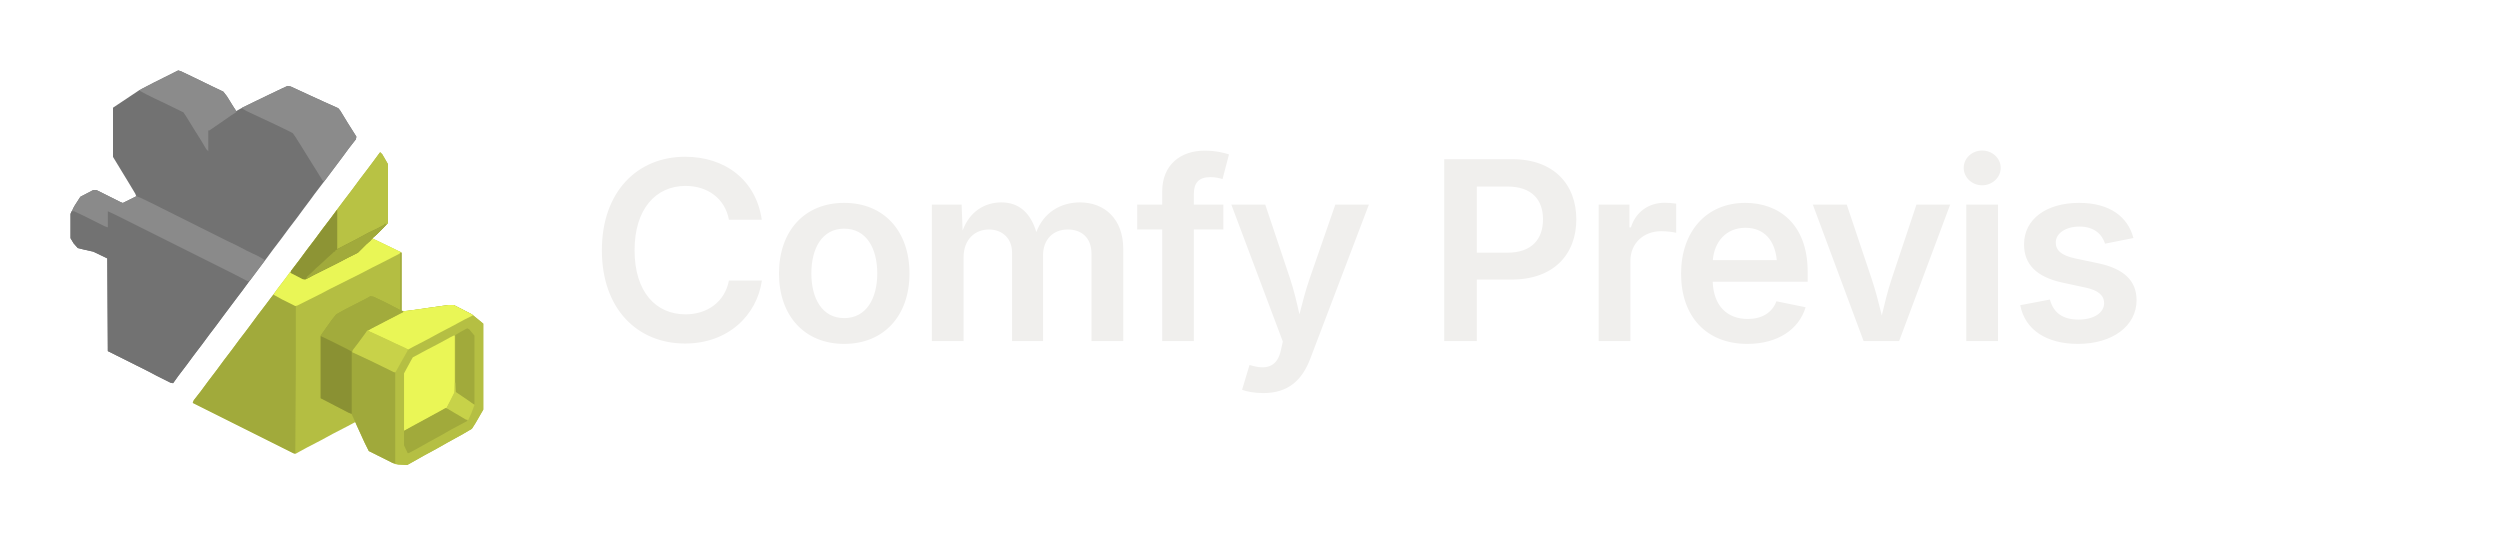
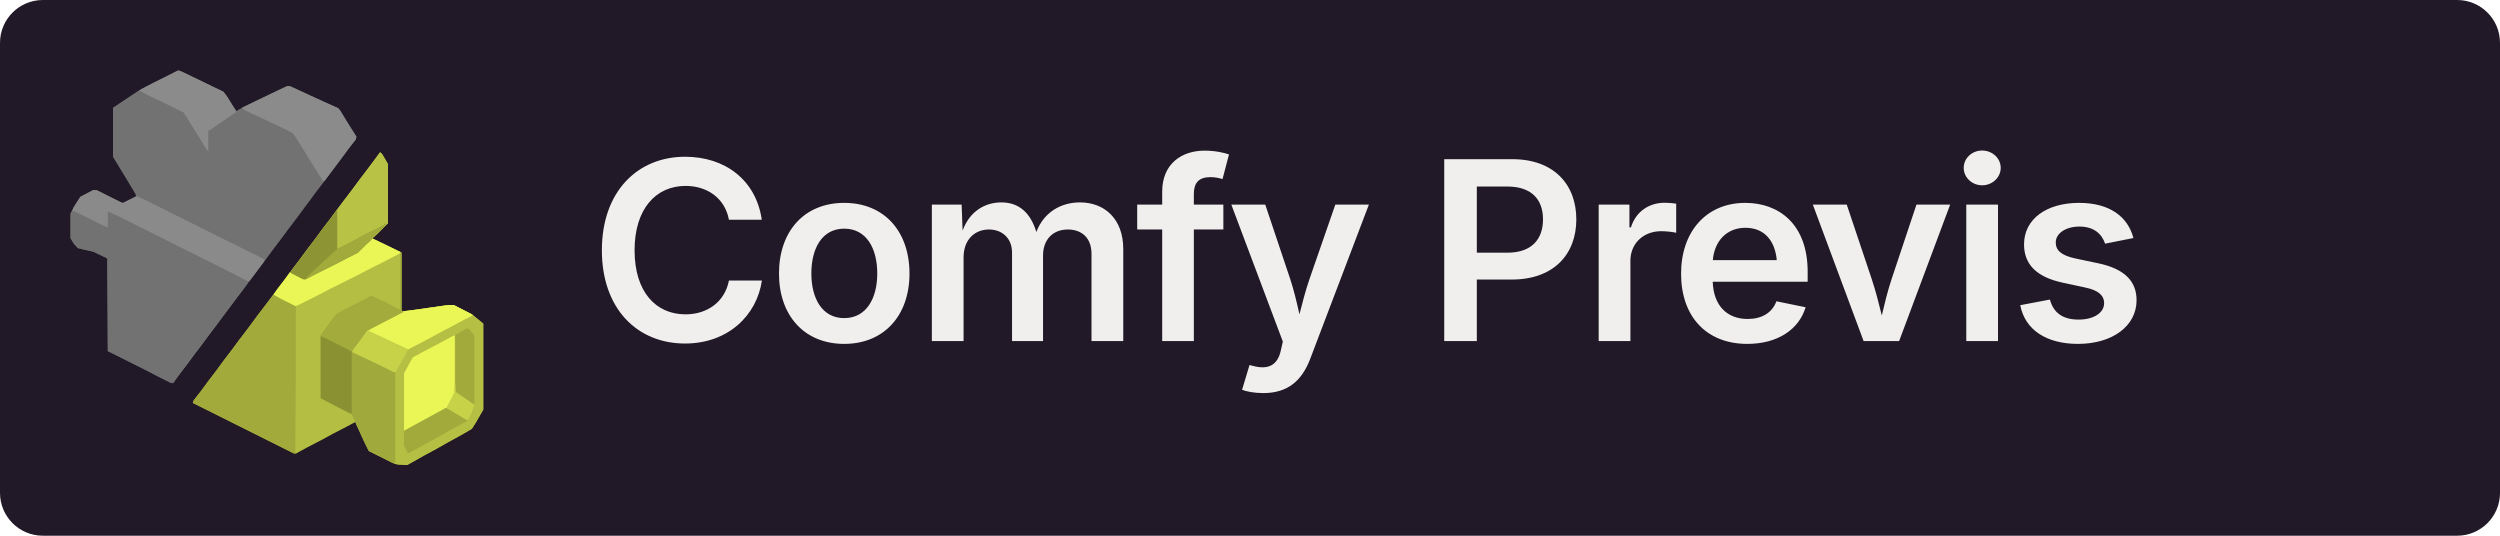
<svg xmlns="http://www.w3.org/2000/svg" viewBox="0 0 1400 300" role="img" aria-label="Comfy Previs">
+   <rect width="1400" height="300" rx="24" fill="#211927" />
  <g transform="translate(25 20) scale(.29) translate(-64 -64)">
    <path d="M0,0 L6,2 L31,14 L66,31 L87,41 L94,50 L107,71 L111,77 L111,79 L120,74 L136,66 L177,46 L200,35 L211,30 L217,31 L256,49 L280,60 L309,73 L313,78 L327,101 L339,120 L344,128 L343,133 L329,151 L318,166 L306,182 L291,202 L279,218 L263,239 L255,250 L243,266 L229,285 L213,306 L199,325 L183,346 L169,365 L153,386 L139,405 L129,418 L117,434 L108,446 L96,462 L84,478 L70,497 L60,510 L46,529 L30,550 L16,569 L0,590 L-10,604 L-15,603 L-41,590 L-60,580 L-136,542 L-137,363 L-164,350 L-182,346 L-194,343 L-202,334 L-208,324 L-208,277 L-200,261 L-189,244 L-166,232 L-164,231 L-158,231 L-112,254 L-107,256 L-81,243 L-83,238 L-95,218 L-109,195 L-126,167 L-126,72 L-111,62 L-75,38 L-46,23 L-8,4 Z " fill="#727272" transform="translate(322,131)" />
    <path d="M0,0 L4,4 L15,23 L15,137 L-6,158 L-14,165 L-14,167 L15,181 L40,193 L41,194 L41,306 L49,307 L104,299 L125,296 L132,295 L142,295 L177,313 L188,322 L199,331 L199,497 L184,523 L177,534 L160,544 L131,560 L108,573 L84,586 L61,599 L52,604 L35,603 L26,601 L-6,585 L-22,577 L-30,561 L-46,526 L-48,521 L-63,529 L-92,544 L-114,556 L-141,570 L-163,582 L-168,581 L-362,484 L-360,479 L-346,461 L-332,442 L-316,421 L-302,402 L-286,381 L-272,362 L-262,349 L-250,333 L-236,314 L-223,297 L-211,281 L-197,262 L-184,245 L-172,229 L-156,208 L-142,189 L-126,168 L-112,149 L-96,128 L-82,109 L-70,93 L-54,72 L-40,53 L-24,32 L-15,20 L-1,1 Z " fill="#B4BE42" transform="translate(712,289)" />
    <path d="M0,0 L5,1 L46,21 L68,32 L68,1 L74,3 L107,19 L299,115 L315,123 L340,136 L338,140 L328,154 L318,167 L306,183 L294,199 L280,218 L264,239 L250,258 L234,279 L220,298 L204,319 L194,333 L189,332 L163,319 L144,309 L68,271 L67,92 L40,79 L22,75 L10,72 L2,63 L-4,53 L-4,6 L-2,1 Z " fill="#727272" transform="translate(118,402)" />
    <path d="M0,0 L10,0 L45,18 L56,27 L67,36 L67,202 L52,228 L45,239 L28,249 L-1,265 L-24,278 L-48,291 L-71,304 L-80,309 L-97,308 L-104,307 L-104,131 L-123,121 L-146,110 L-175,96 L-186,91 L-185,87 L-175,74 L-161,55 L-157,49 L-128,34 L-105,22 L-90,14 L-88,14 L-87,12 L-71,10 L-28,4 L-7,1 Z " fill="#B5BF43" transform="translate(844,584)" />
    <path d="M0,0 L16,8 L42,21 L43,22 L43,149 L42,305 L44,306 L40,307 L-156,209 L-154,204 L-140,186 L-126,167 L-110,146 L-96,127 L-80,106 L-66,87 L-56,74 L-44,58 L-30,39 L-17,22 L-5,6 Z " fill="#A1AA3B" transform="translate(506,564)" />
    <path d="M0,0 L2,0 L2,112 L5,113 L5,115 L-28,132 L-55,146 L-62,150 L-64,150 L-66,154 L-76,168 L-88,184 L-92,189 L-93,192 L-87,194 L-53,210 L-12,230 L-10,232 L-10,407 L-15,406 L-45,391 L-61,383 L-69,367 L-85,332 L-94,312 L-127,295 L-150,283 L-154,281 L-154,160 L-142,143 L-132,129 L-124,119 L-106,109 L-65,88 L-58,84 L-52,85 L-35,93 L-19,101 L0,111 Z " fill="#A0A93B" transform="translate(751,483)" />
    <path d="M0,0 L4,4 L15,23 L15,137 L-6,158 L-14,165 L-19,171 L-27,178 L-43,194 L-63,204 L-82,214 L-128,237 L-145,246 L-150,245 L-173,233 L-172,229 L-156,208 L-142,189 L-126,168 L-112,149 L-96,128 L-82,109 L-70,93 L-54,72 L-40,53 L-24,32 L-15,20 L-1,1 Z " fill="#B8C244" transform="translate(712,289)" />
    <path d="M0,0 L6,0 L52,23 L57,25 L83,12 L85,11 L85,13 L89,14 L112,25 L128,33 L258,98 L277,107 L296,117 L319,128 L331,135 L329,139 L315,158 L302,175 L298,176 L269,161 L253,153 L43,48 L28,41 L28,72 L22,70 L-20,49 L-37,41 L-41,41 L-39,35 L-25,13 L-2,1 Z " fill="#8A8A8A" transform="translate(158,362)" />
    <path d="M0,0 L6,1 L45,19 L69,30 L98,43 L102,48 L116,71 L128,90 L133,98 L132,103 L118,121 L107,136 L95,152 L80,172 L71,184 L68,183 L55,162 L40,138 L27,117 L15,98 L10,91 L-6,83 L-31,71 L-59,58 L-78,49 L-87,44 L-88,42 L-59,28 L-19,9 Z " fill="#8B8B8B" transform="translate(533,161)" />
    <path d="M0,0 L2,0 L2,110 L-6,126 L-14,140 L-42,155 L-64,167 L-88,180 L-96,184 L-96,73 L-83,49 L-79,42 L-51,27 L-28,15 L-6,3 Z " fill="#EAF656" transform="translate(854,643)" />
    <path d="M0,0 L6,2 L31,14 L66,31 L87,41 L94,50 L107,71 L111,77 L111,79 L113,80 L102,87 L79,103 L60,116 L58,116 L58,156 L54,152 L44,135 L32,116 L16,90 L10,81 L-29,62 L-46,54 L-62,46 L-75,39 L-71,36 L-48,24 L-8,4 Z " fill="#8B8B8B" transform="translate(322,131)" />
    <path d="M0,0 L19,9 L56,27 L53,30 L20,47 L0,57 L-19,67 L-81,98 L-100,108 L-144,130 L-148,131 L-174,118 L-190,109 L-184,100 L-168,79 L-158,65 L-157,67 L-151,69 L-132,79 L-127,78 L-86,57 L-48,38 L-29,28 L-21,21 L-5,5 Z " fill="#E9F656" transform="translate(696,455)" />
    <path d="M0,0 L10,0 L45,18 L47,20 L31,28 L5,42 L-18,54 L-40,66 L-67,80 L-78,86 L-84,84 L-115,69 L-139,58 L-156,50 L-153,47 L-130,35 L-103,21 L-90,14 L-88,14 L-87,12 L-71,10 L-28,4 L-7,1 Z " fill="#E9F656" transform="translate(844,584)" />
    <path d="M0,0 L2,0 L2,112 L5,113 L5,115 L-28,132 L-55,146 L-62,150 L-64,150 L-66,154 L-76,168 L-88,184 L-92,189 L-94,192 L-127,175 L-153,162 L-154,160 L-142,143 L-132,129 L-124,119 L-106,109 L-65,88 L-58,84 L-52,85 L-35,93 L-19,101 L0,111 Z " fill="#A2AB3C" transform="translate(751,483)" />
    <path d="M0,0 L1,0 L1,75 L38,56 L60,44 L77,36 L92,28 L93,26 L96,27 L90,34 L78,46 L70,53 L65,59 L57,66 L41,82 L21,92 L2,102 L-44,125 L-61,134 L-66,133 L-89,121 L-88,117 L-72,96 L-58,77 L-42,56 L-28,37 L-12,16 Z " fill="#8D9434" transform="translate(628,401)" />
    <path d="M0,0 L19,9 L51,25 L60,30 L60,150 L54,148 L31,136 L2,121 L0,120 Z " fill="#8A9133" transform="translate(597,644)" />
    <path d="M0,0 L4,2 L13,13 L14,14 L14,147 L9,145 L-22,124 L-23,123 L-23,13 L-13,7 Z " fill="#A1AA3B" transform="translate(880,629)" />
    <path d="M0,0 L5,1 L31,16 L42,23 L42,25 L12,41 L-9,53 L-31,65 L-54,78 L-71,87 L-73,87 L-80,72 L-80,44 L-64,35 L-40,22 L-18,10 Z " fill="#A1AA3B" transform="translate(838,783)" />
    <path d="M0,0 L20,9 L54,25 L76,35 L78,39 L65,62 L55,80 L52,81 L5,58 L-23,45 L-29,42 L-28,38 L-18,25 L-4,6 Z " fill="#C8D249" transform="translate(687,633)" />
    <path d="M0,0 L3,1 L-3,8 L-15,20 L-23,27 L-28,33 L-36,40 L-52,56 L-72,66 L-91,76 L-137,99 L-150,106 L-152,106 L-150,102 L-140,93 L-133,86 L-125,79 L-110,65 L-102,58 L-98,54 L-96,54 L-96,52 L-86,46 L-57,31 L-29,16 L-8,6 L-1,2 Z " fill="#A1AA3B" transform="translate(721,427)" />
    <path d="M0,0 L1,0 L2,18 L27,35 L38,43 L32,59 L26,72 L21,71 L-1,58 L-16,49 L-8,33 L-1,19 Z " fill="#C7D249" transform="translate(856,734)" />
  </g>
  <text x="330" y="191" fill="#F0EFED" font-family="-apple-system, BlinkMacSystemFont, 'SF Pro Text', 'SF Pro Display', 'Helvetica Neue', system-ui, sans-serif" font-size="140" font-weight="600" letter-spacing="-3">Comfy Previs</text>
</svg>
